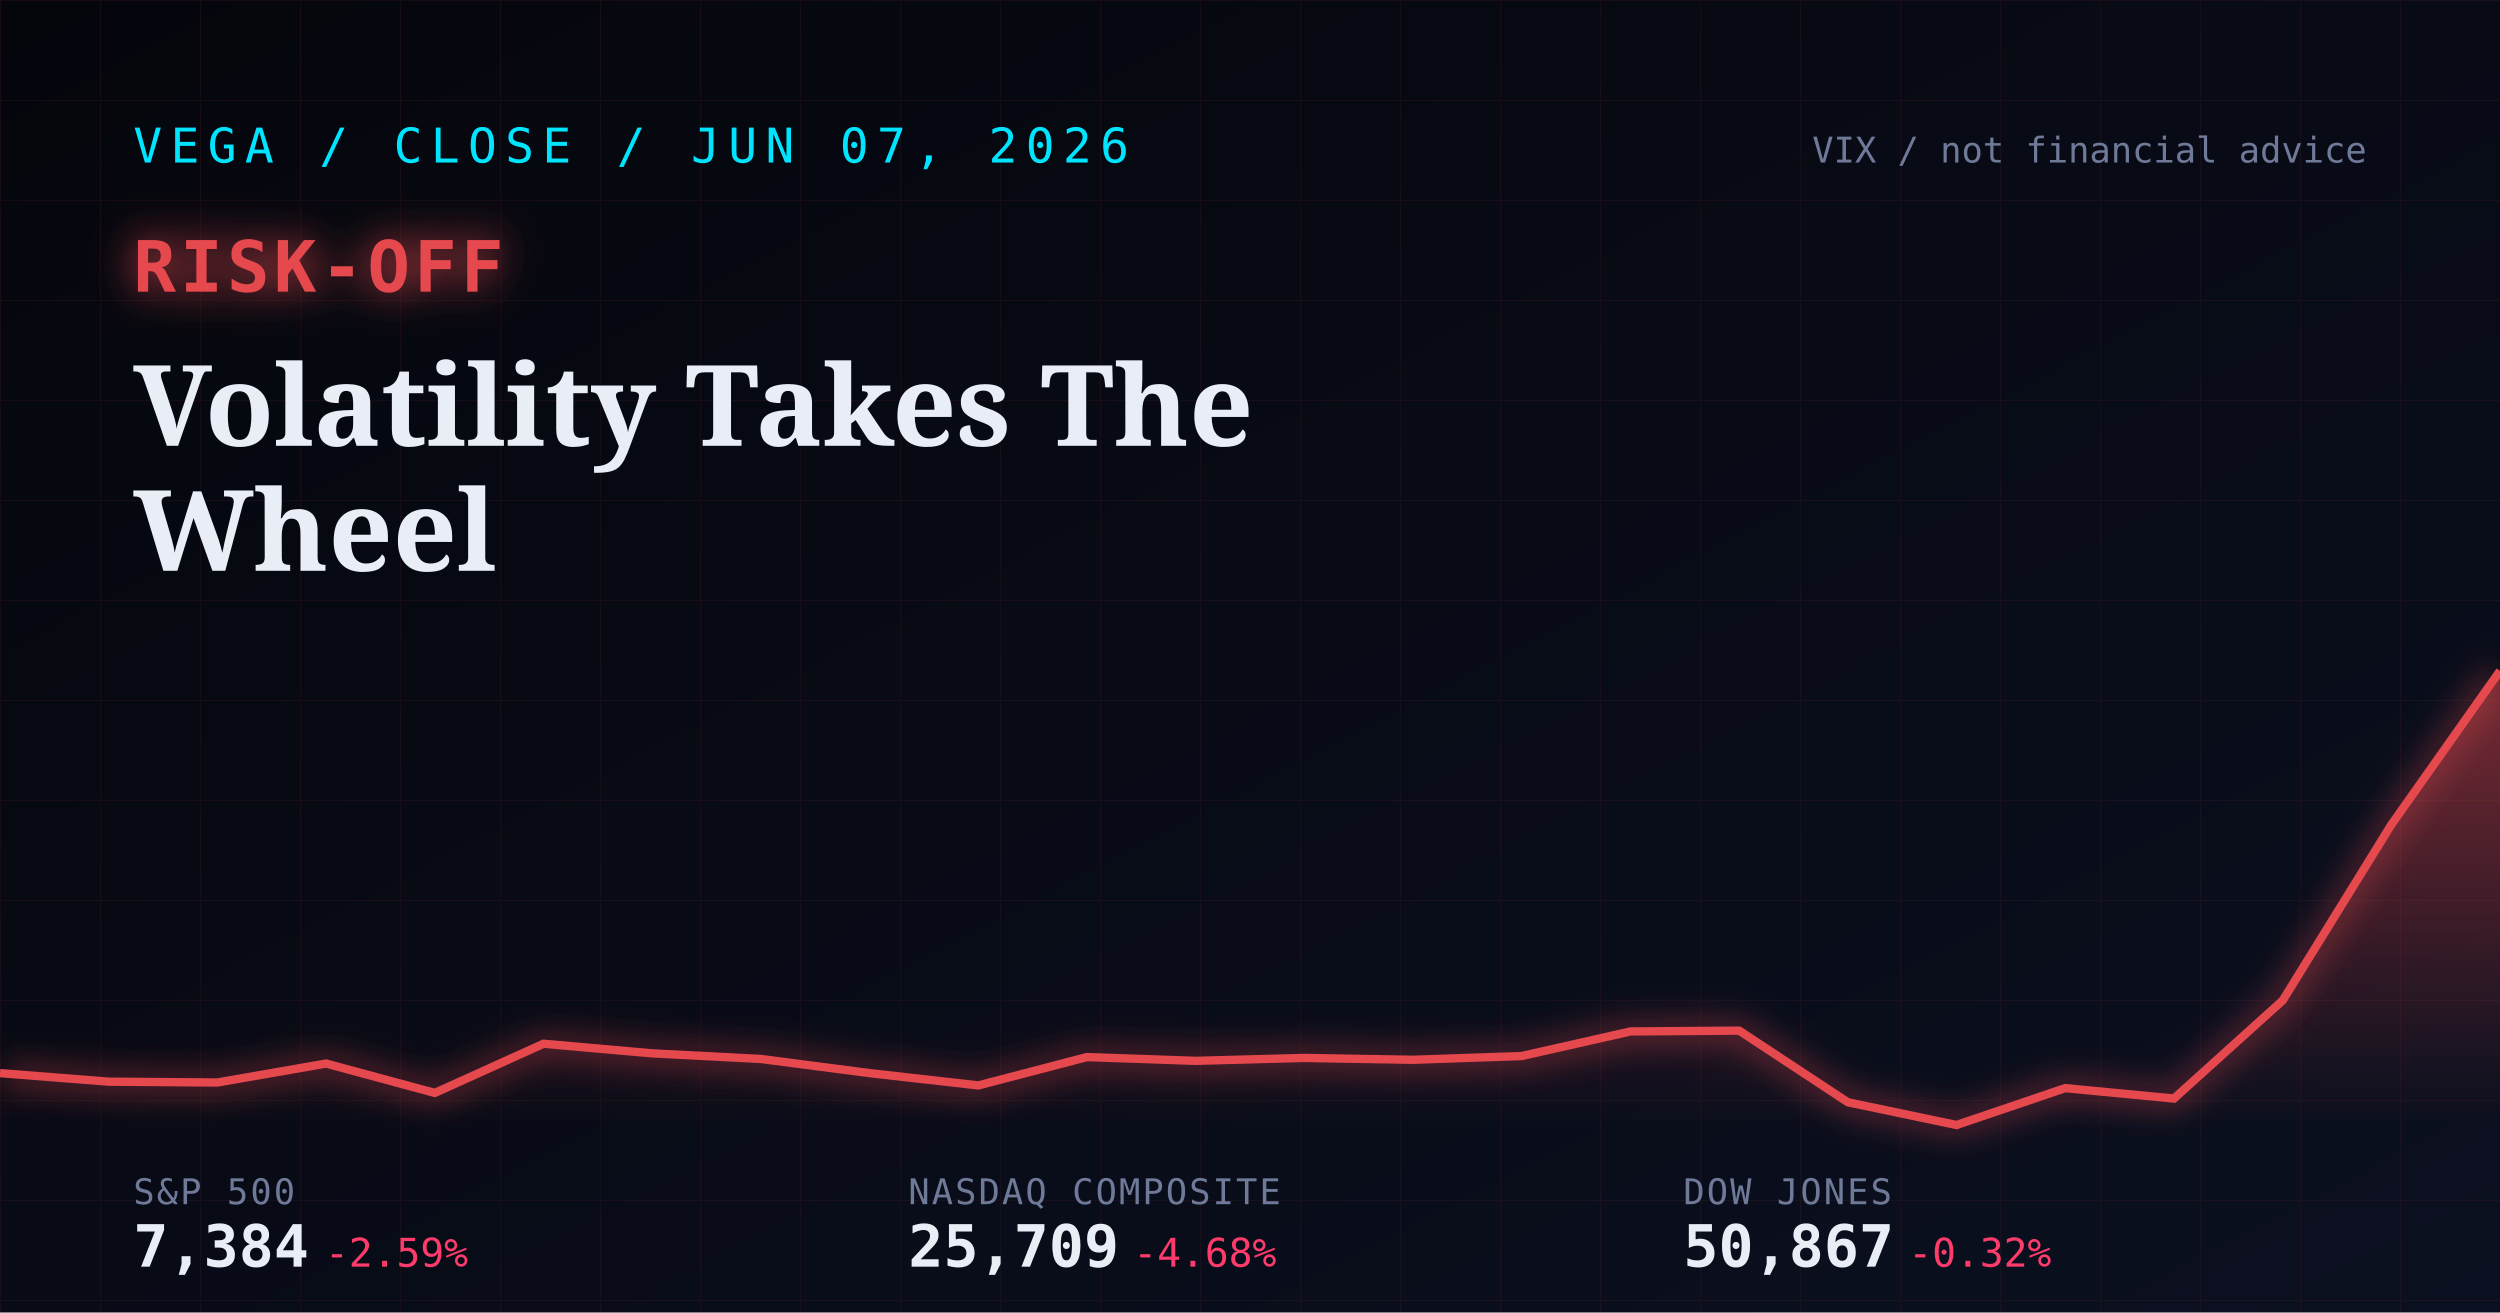
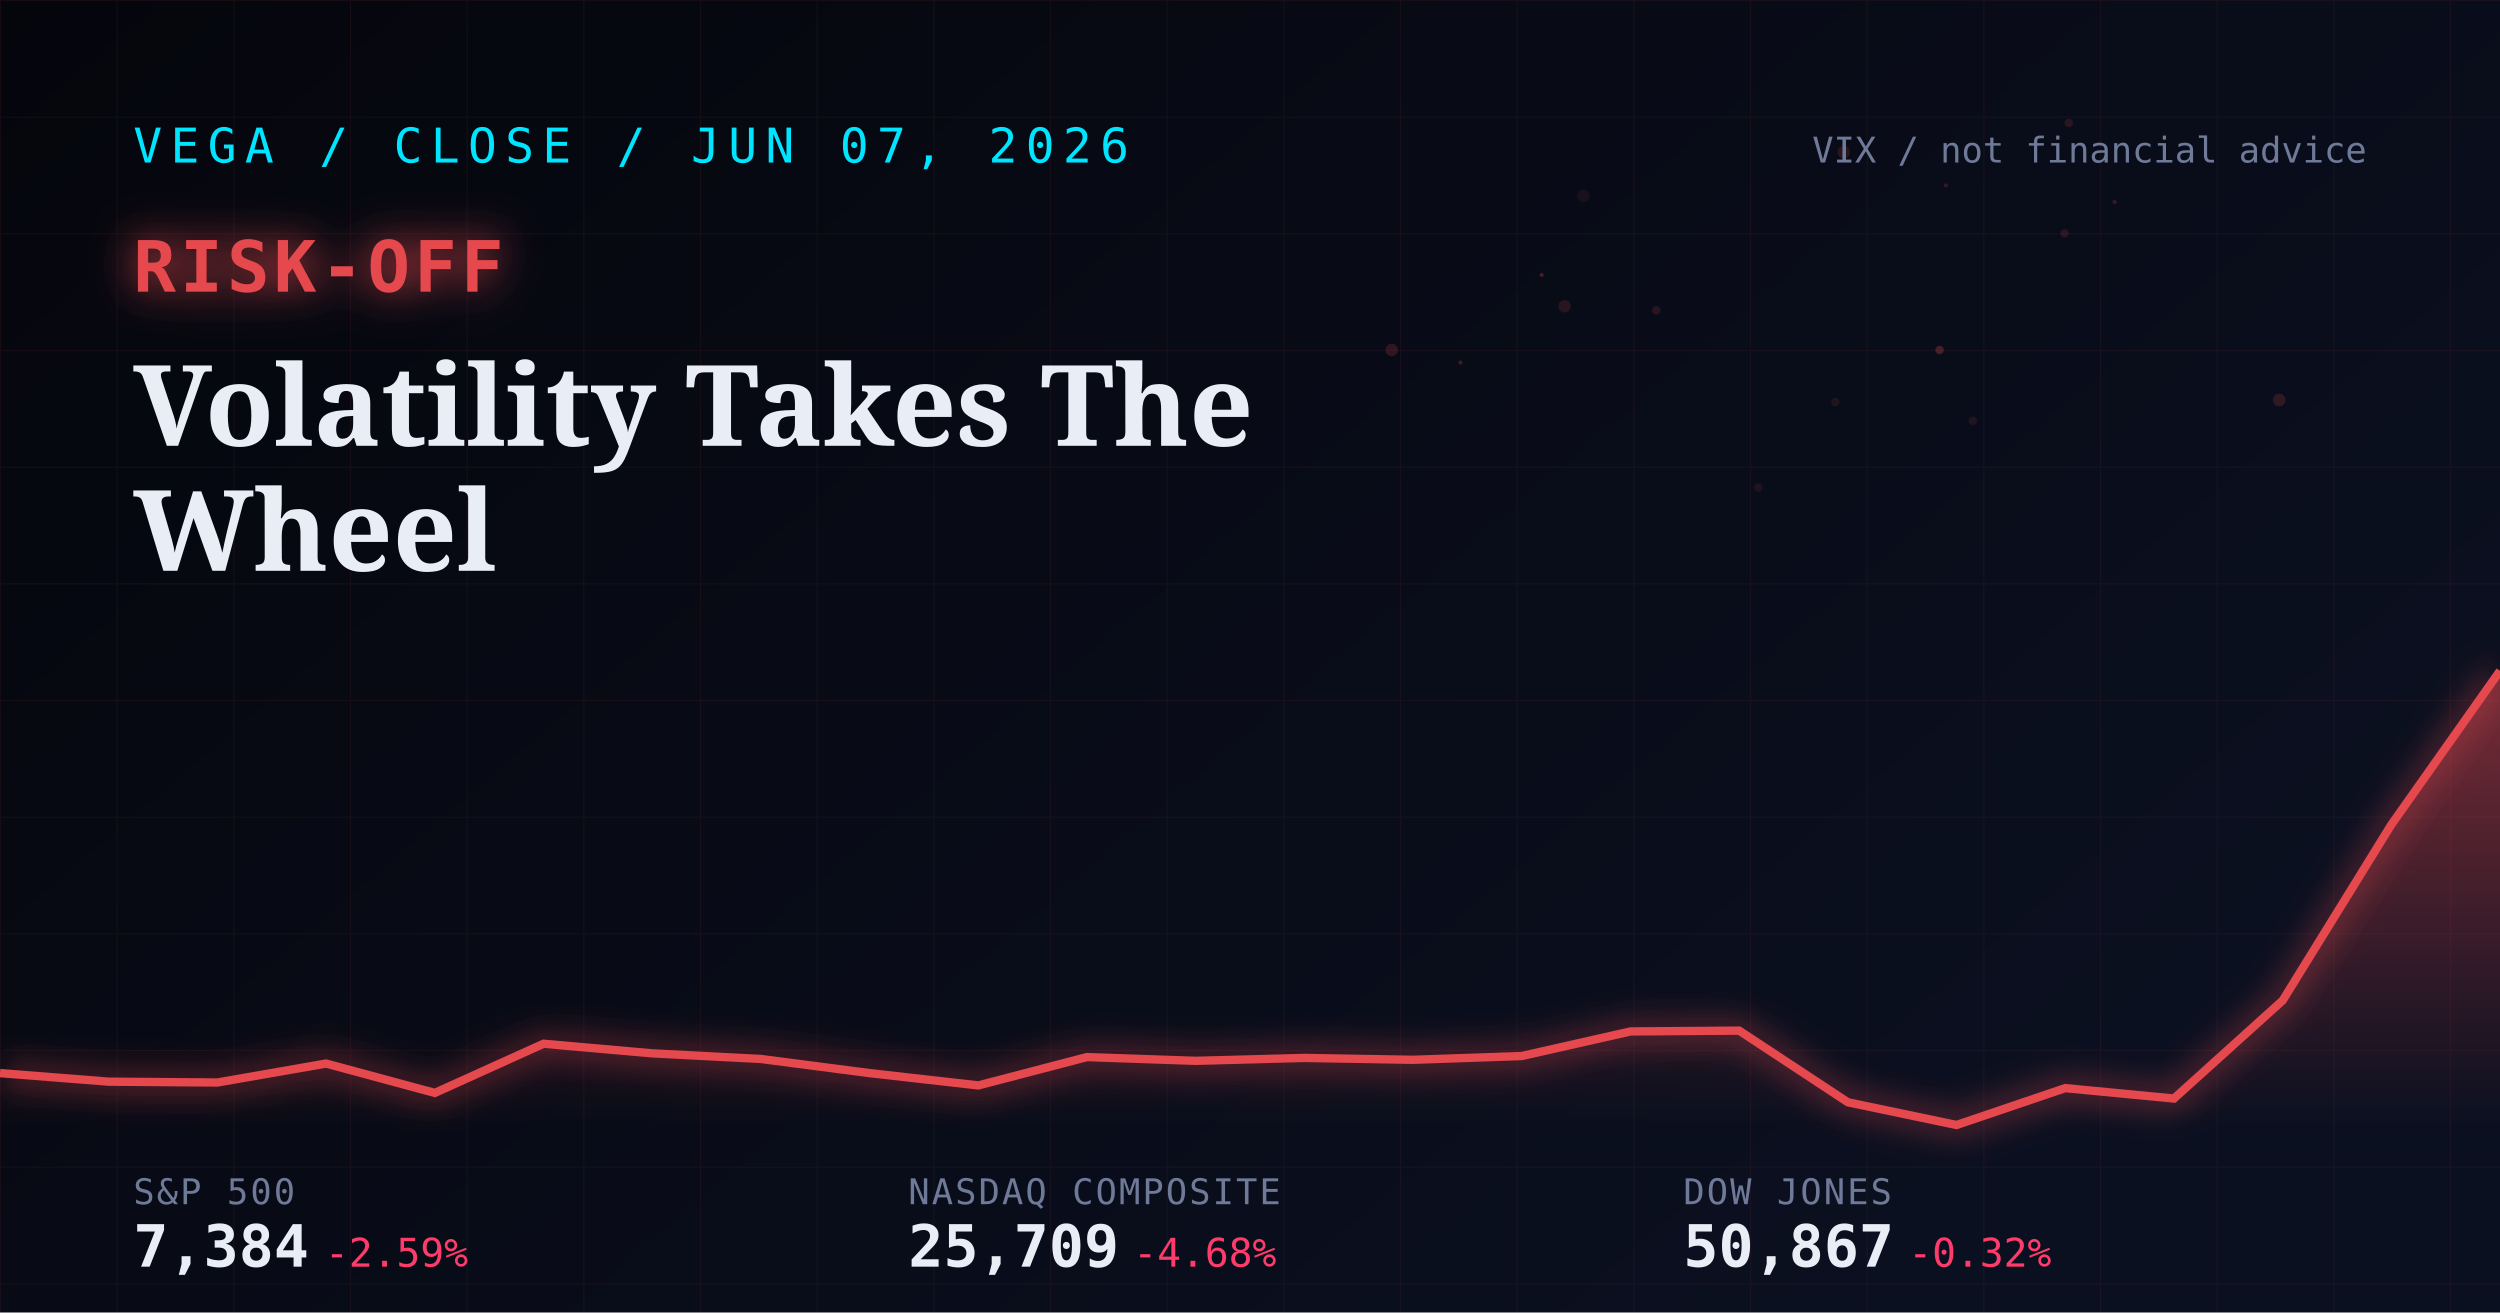
<svg xmlns="http://www.w3.org/2000/svg" viewBox="0 0 1200 630">
  <defs>
-     <linearGradient id="bg" x1="0" y1="0" x2="1" y2="1">
+     <linearGradient id="bg" x1="0" y1="0" x2="0.98" y2="0.6">
      <stop offset="0" stop-color="#05060c" />
      <stop offset="1" stop-color="#0b1020" />
    </linearGradient>
    <linearGradient id="ar" x1="0" y1="0" x2="0" y2="1">
      <stop offset="0" stop-color="#e5484d" stop-opacity="0.5" />
      <stop offset="1" stop-color="#e5484d" stop-opacity="0" />
    </linearGradient>
-     <pattern id="grid" width="48" height="48" patternUnits="userSpaceOnUse">
-       <path d="M48 0H0V48" fill="none" stroke="#e5484d" stroke-opacity="0.07" stroke-width="1" />
+     <pattern id="grid" width="56" height="56" patternUnits="userSpaceOnUse">
+       <path d="M56 0H0V56" fill="none" stroke="#e5484d" stroke-opacity="0.07" stroke-width="1" />
    </pattern>
  </defs>
  <rect width="1200" height="630" fill="url(#bg)" />
  <rect width="1200" height="630" fill="url(#grid)" />
+   <g>
+     <circle cx="931" cy="168" r="2" fill="#e5484d" opacity="0.28" />
+     <circle cx="844" cy="234" r="2" fill="#e5484d" opacity="0.11" />
+     <circle cx="795" cy="149" r="2" fill="#e5484d" opacity="0.15" />
+     <circle cx="947" cy="202" r="2" fill="#e5484d" opacity="0.11" />
+     <circle cx="751" cy="147" r="3" fill="#e5484d" opacity="0.15" />
+     <circle cx="668" cy="168" r="3" fill="#e5484d" opacity="0.18" />
+     <circle cx="740" cy="132" r="1" fill="#e5484d" opacity="0.28" />
+     <circle cx="991" cy="112" r="2" fill="#e5484d" opacity="0.15" />
+     <circle cx="701" cy="174" r="1" fill="#e5484d" opacity="0.25" />
+     <circle cx="760" cy="94" r="3" fill="#e5484d" opacity="0.08" />
+     <circle cx="993" cy="59" r="2" fill="#e5484d" opacity="0.15" />
+     <circle cx="934" cy="89" r="1" fill="#e5484d" opacity="0.21" />
+     <circle cx="1094" cy="192" r="3" fill="#e5484d" opacity="0.18" />
+     <circle cx="885" cy="73" r="3" fill="#e5484d" opacity="0.15" />
+     <circle cx="1015" cy="97" r="1" fill="#e5484d" opacity="0.21" />
+     <circle cx="881" cy="193" r="2" fill="#e5484d" opacity="0.11" />
+   </g>
  <path d="M0.0 515.1 L52.2 519.2 L104.3 519.6 L156.5 510.5 L208.7 524.6 L260.9 501.0 L313.0 505.6 L365.2 508.3 L417.4 515.1 L469.6 521.0 L521.7 507.4 L573.9 509.2 L626.1 507.8 L678.3 508.7 L730.4 506.9 L782.6 495.1 L834.8 494.7 L887.0 529.1 L939.1 540.0 L991.3 522.3 L1043.5 527.3 L1095.7 480.2 L1147.8 395.9 L1200.0 322.0 L1200 540.0 L0 540.0 Z" fill="url(#ar)" />
  <path d="M0.0 515.1 L52.2 519.2 L104.3 519.6 L156.5 510.5 L208.7 524.6 L260.9 501.0 L313.0 505.6 L365.2 508.3 L417.4 515.1 L469.6 521.0 L521.7 507.4 L573.9 509.2 L626.1 507.8 L678.3 508.7 L730.4 506.9 L782.6 495.1 L834.8 494.7 L887.0 529.1 L939.1 540.0 L991.3 522.3 L1043.5 527.3 L1095.7 480.2 L1147.8 395.9 L1200.0 322.0" fill="none" stroke="#e5484d" stroke-width="4" style="filter:drop-shadow(0 0 8px #e5484d)" />
  <text x="64" y="78" font-family="ui-monospace,monospace" font-size="23" fill="#00e5ff" letter-spacing="4">VEGA / CLOSE / JUN 07, 2026</text>
  <text x="64" y="140" font-family="ui-monospace,monospace" font-size="34" font-weight="700" fill="#e5484d" letter-spacing="2" style="filter:drop-shadow(0 0 10px #e5484d)">RISK-OFF</text>
  <text x="64" y="214" font-family="Georgia,serif" font-size="54" font-weight="700" fill="#e9edf6">
    <tspan x="64" dy="0">Volatility Takes The</tspan>
    <tspan x="64" dy="60">Wheel</tspan>
  </text>
  <text x="64" y="578" font-family="ui-monospace,monospace" font-size="17" fill="#6f7a99" letter-spacing="1">S&amp;P 500</text>
  <text x="64" y="608" font-family="ui-monospace,monospace" font-size="28" font-weight="700" fill="#e9edf6">7,384</text>
  <text x="156" y="608" font-family="ui-monospace,monospace" font-size="19" fill="#ff3b6b">-2.59%</text>
  <text x="436" y="578" font-family="ui-monospace,monospace" font-size="17" fill="#6f7a99" letter-spacing="1">NASDAQ COMPOSITE</text>
  <text x="436" y="608" font-family="ui-monospace,monospace" font-size="28" font-weight="700" fill="#e9edf6">25,709</text>
  <text x="544" y="608" font-family="ui-monospace,monospace" font-size="19" fill="#ff3b6b">-4.68%</text>
  <text x="808" y="578" font-family="ui-monospace,monospace" font-size="17" fill="#6f7a99" letter-spacing="1">DOW JONES</text>
  <text x="808" y="608" font-family="ui-monospace,monospace" font-size="28" font-weight="700" fill="#e9edf6">50,867</text>
  <text x="916" y="608" font-family="ui-monospace,monospace" font-size="19" fill="#ff3b6b">-0.32%</text>
  <text x="1136" y="78" text-anchor="end" font-family="ui-monospace,monospace" font-size="17" fill="#6f7a99">VIX / not financial advice</text>
</svg>
